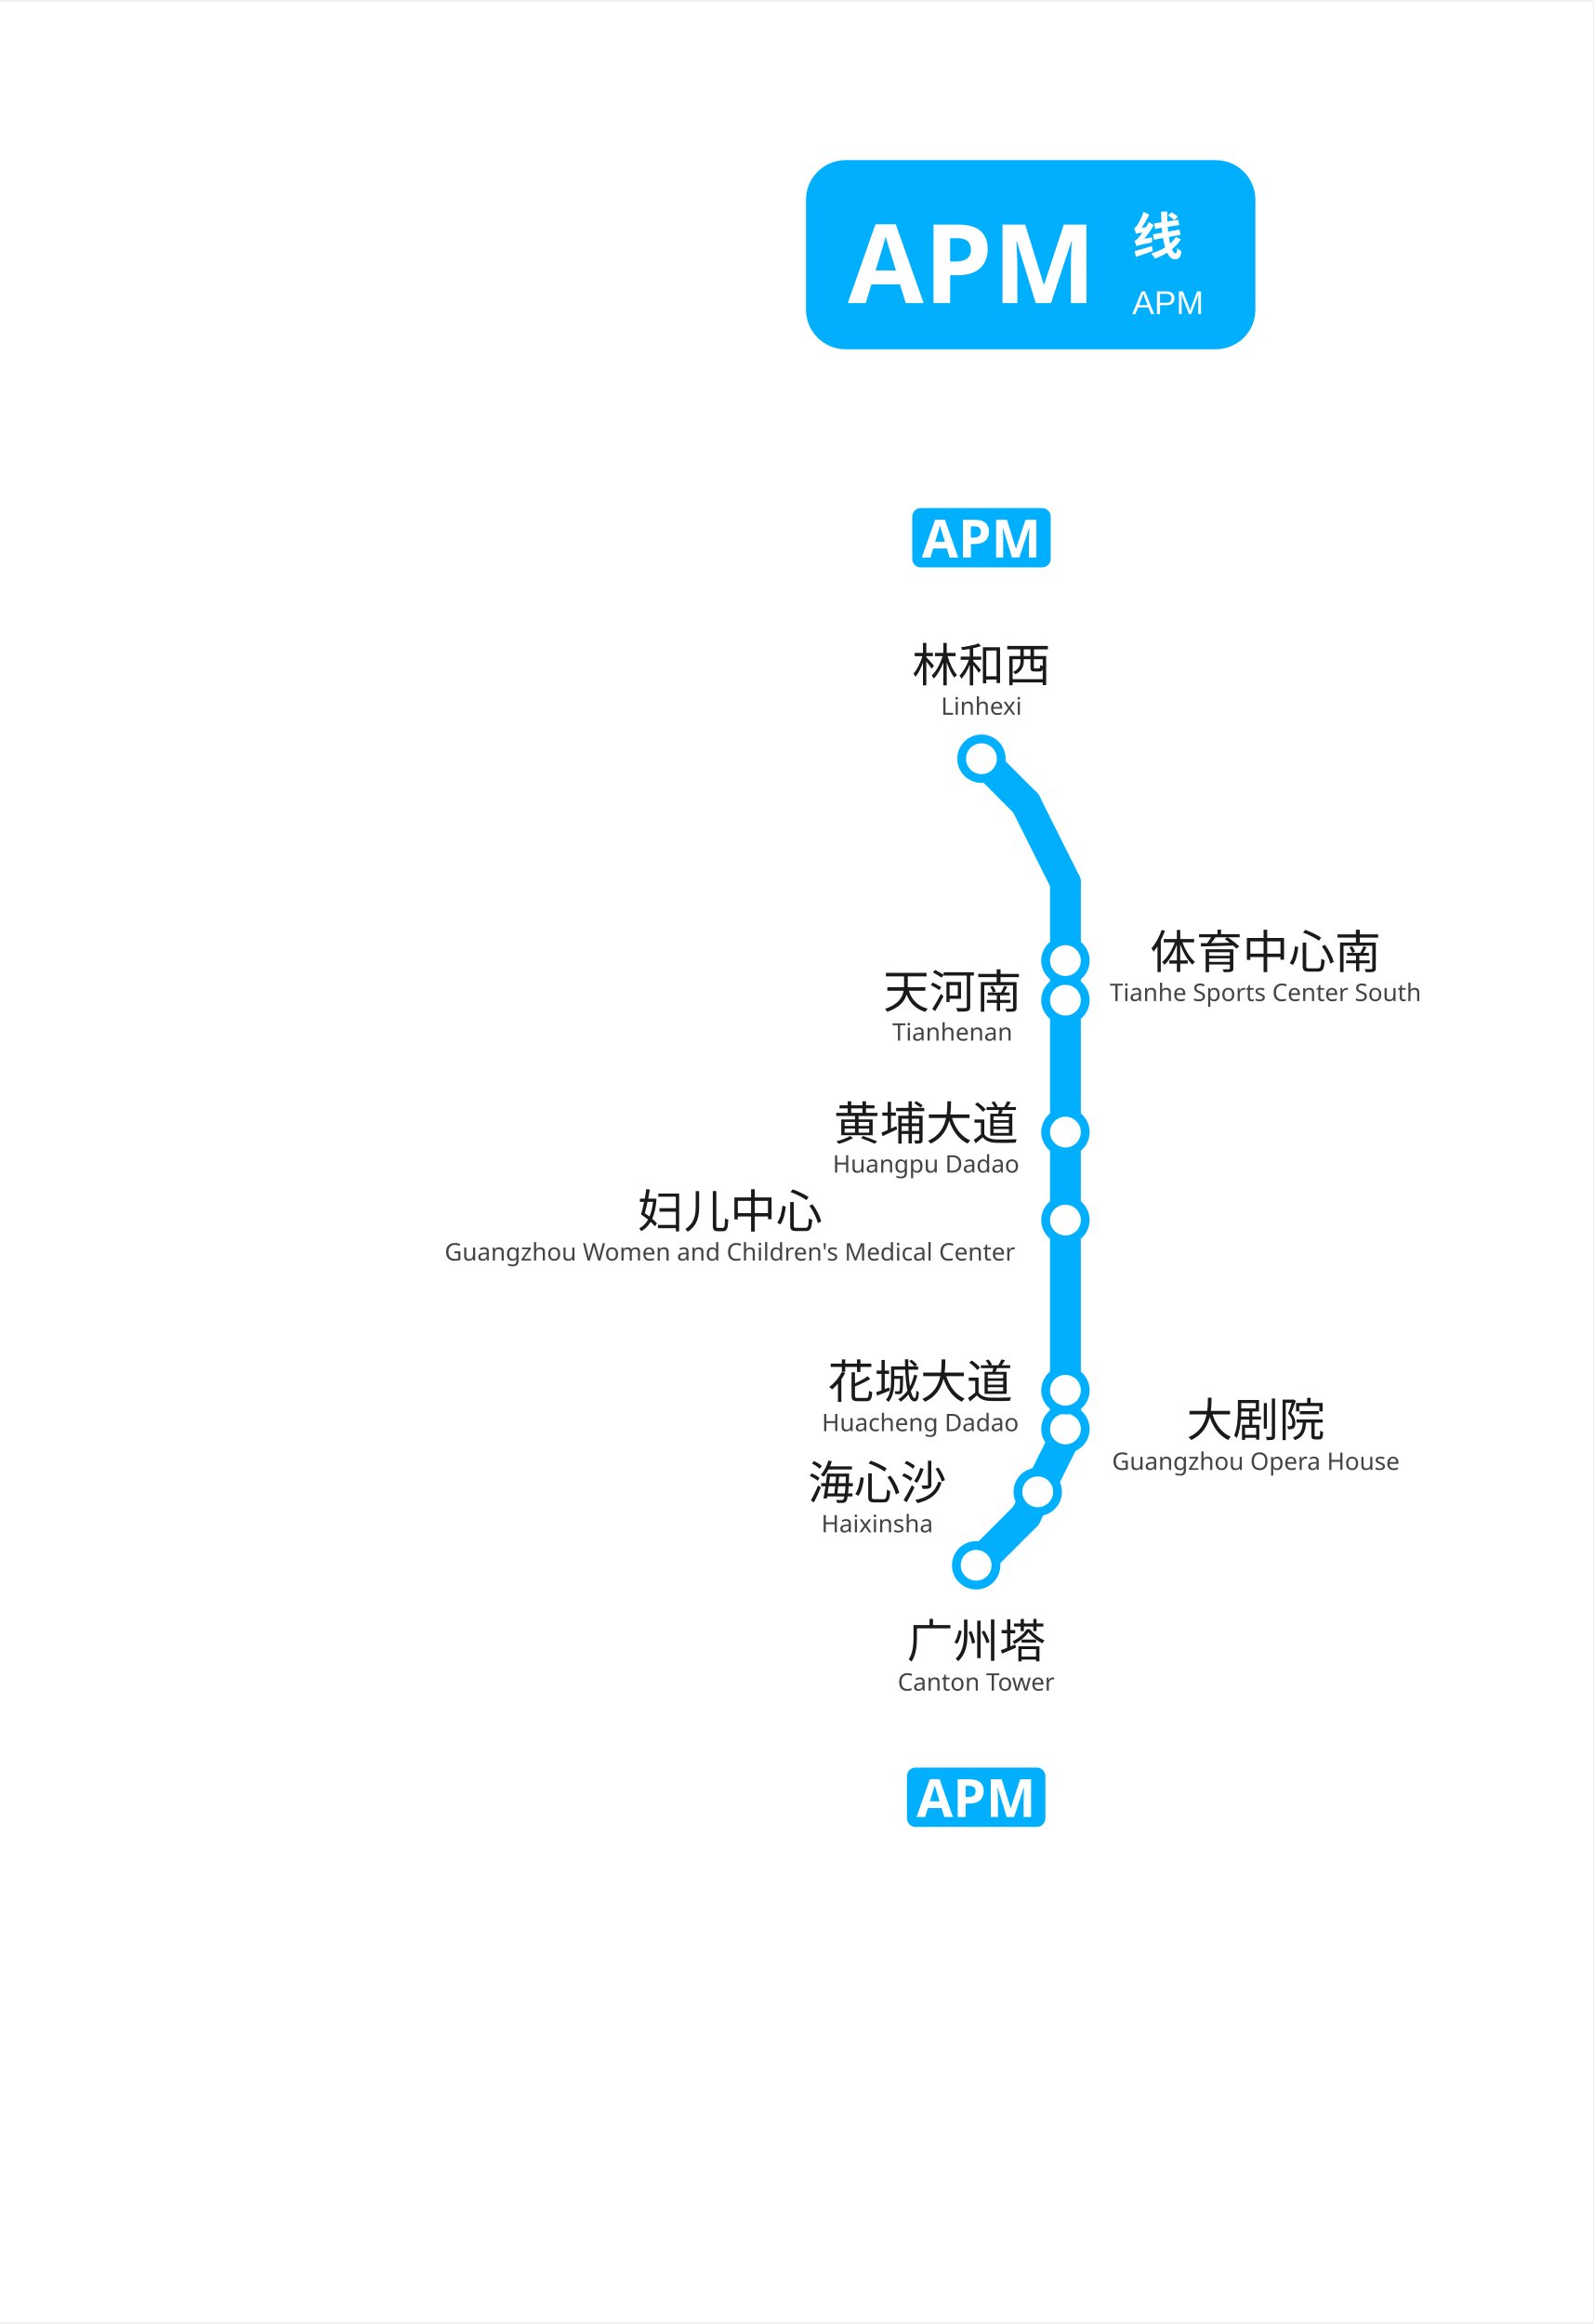
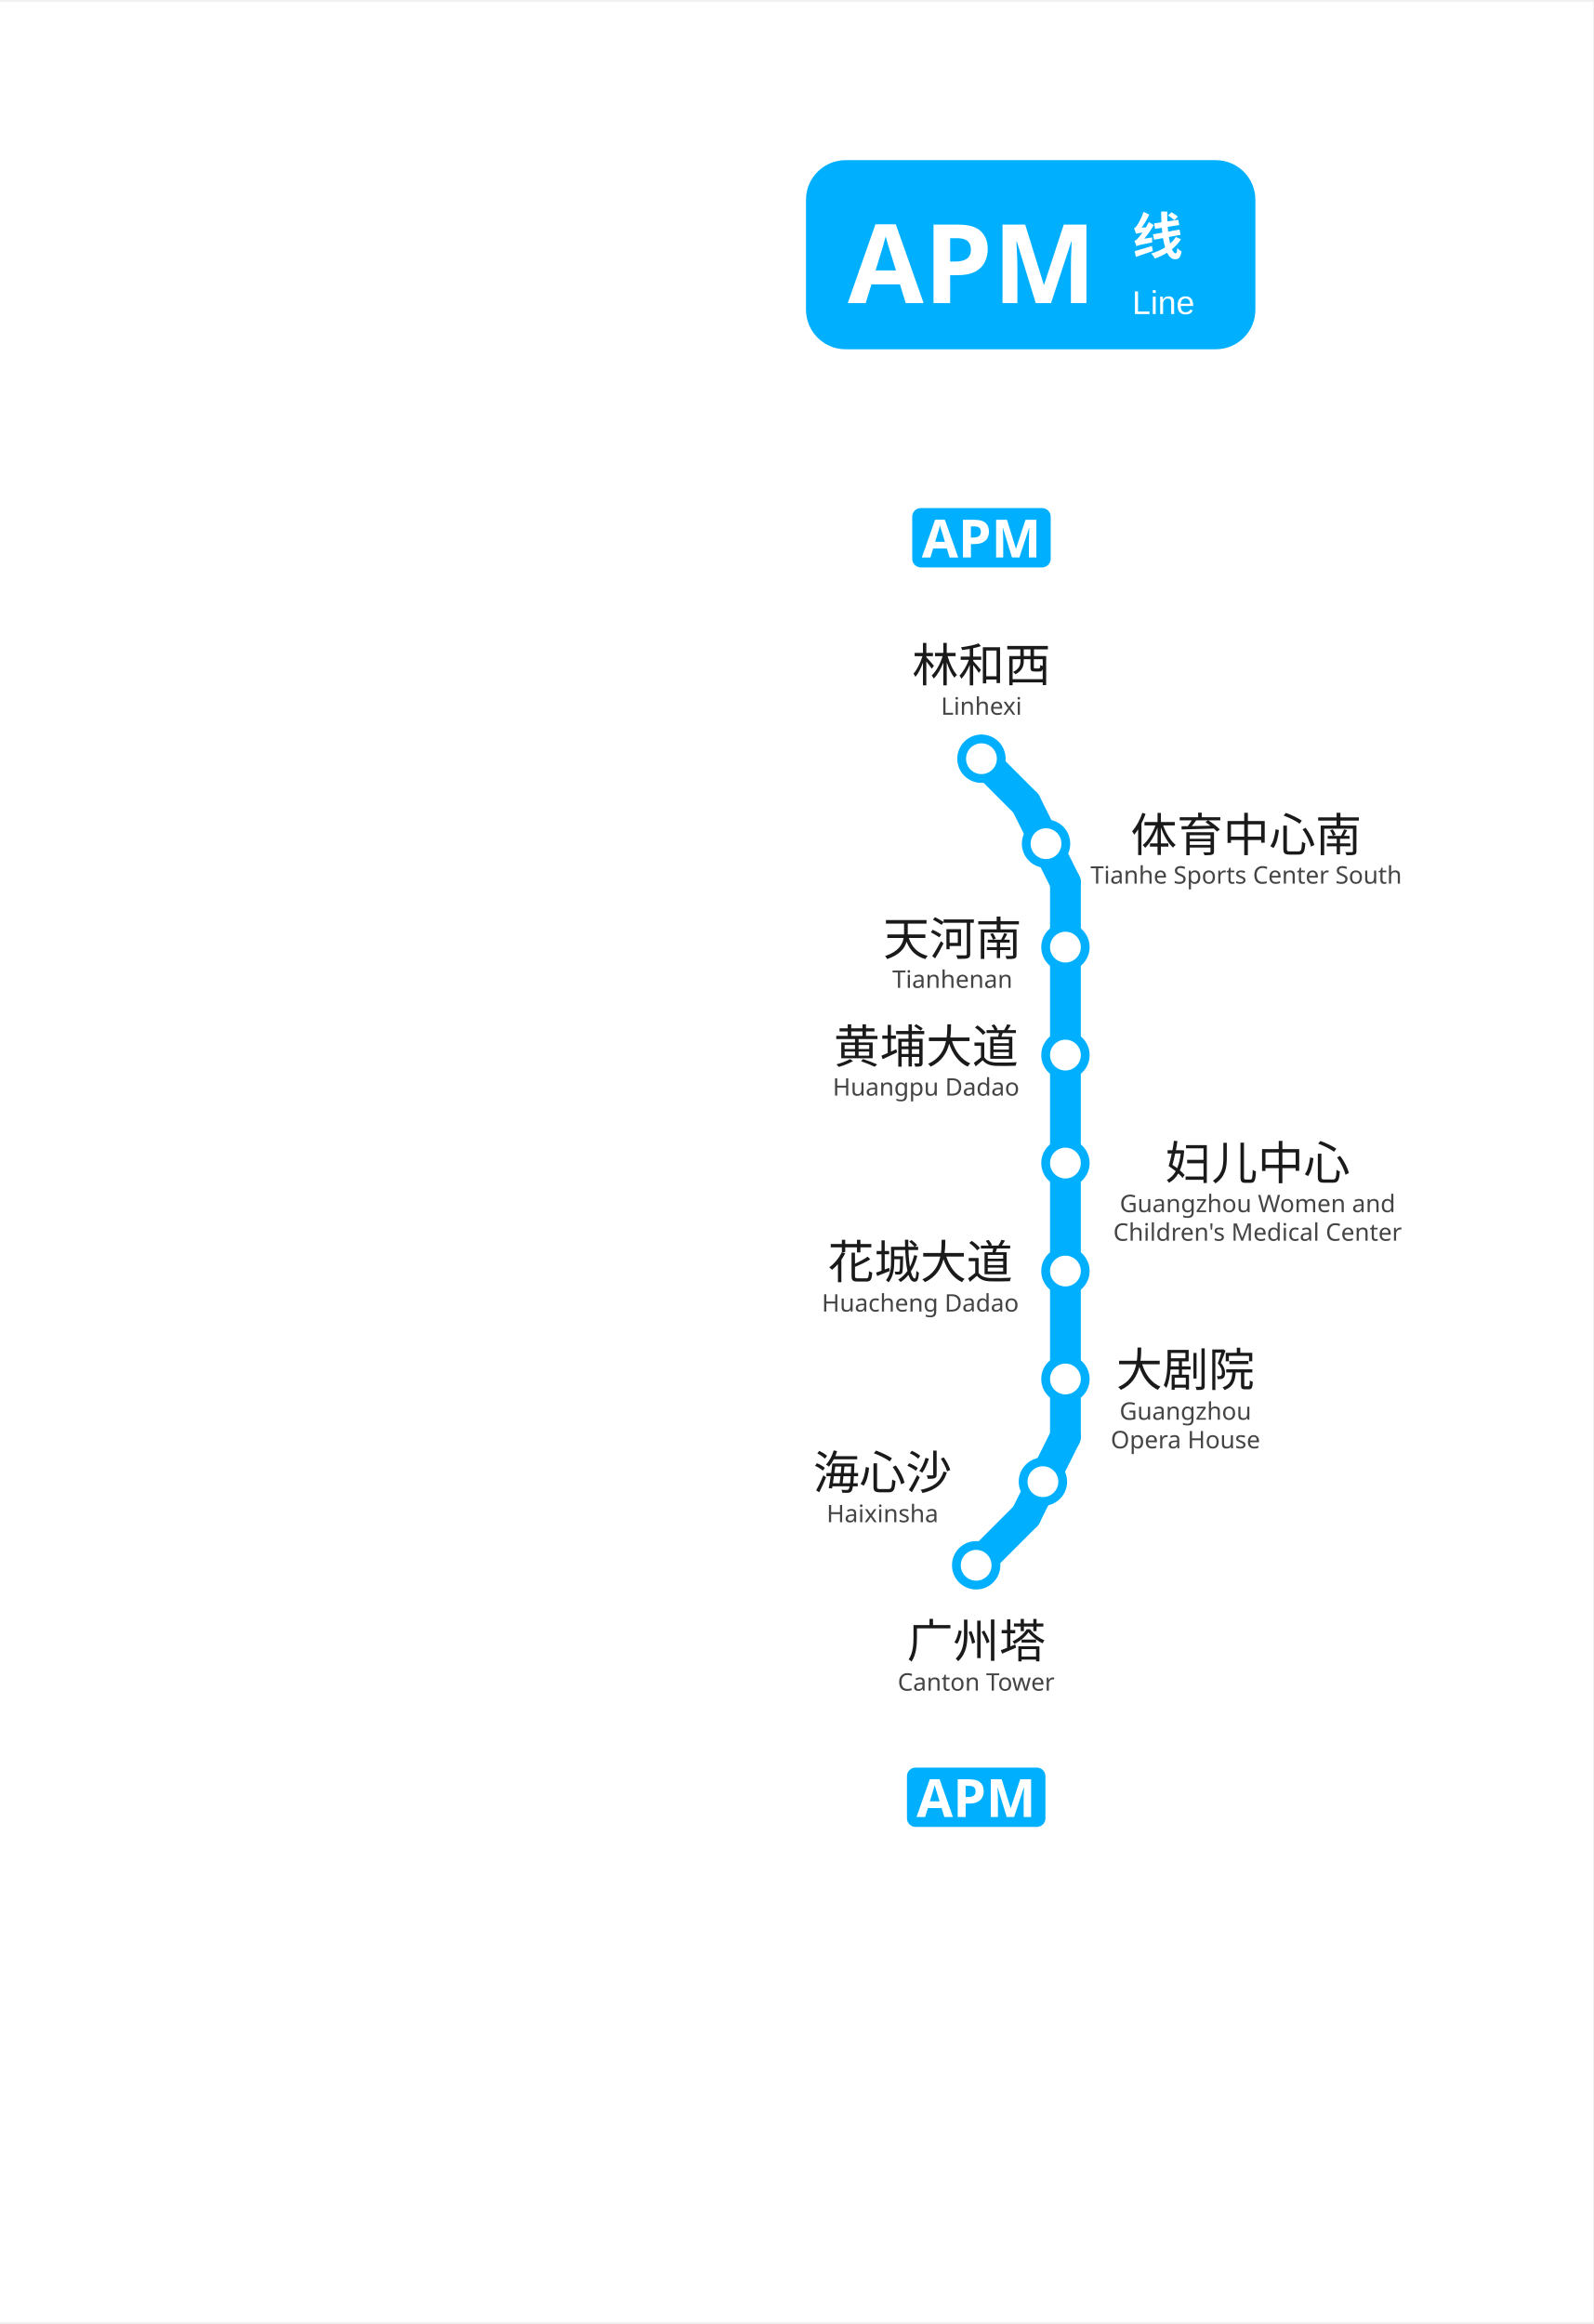
<svg xmlns="http://www.w3.org/2000/svg" viewBox="1445.2 738.0 362.3 527.6" data-pins="体育中心南,大剧院,天河南,妇儿中心,广州塔,林和西,海心沙,花城大道,黄埔大道" width="362" height="528">
  <rect x="1445.167" y="737.993" width="362.333" height="527.59" fill="#ffffff" />
  <g id="走廊">
    <line x1="1687.50" y1="938.25" x2="1687.50" y2="1064.25" style="fill:none;stroke:#00B0FF;stroke-width:7;stroke-linecap:round" />
    <line x1="1678.50" y1="920.25" x2="1668.38" y2="910.12" style="fill:none;stroke:#00B0FF;stroke-width:7;stroke-linecap:round" />
    <line x1="1678.50" y1="1082.25" x2="1667.25" y2="1093.50" style="fill:none;stroke:#00B0FF;stroke-width:7;stroke-linecap:round" />
    <line x1="1687.50" y1="938.25" x2="1678.50" y2="920.25" style="fill:none;stroke:#00B0FF;stroke-width:7;stroke-linecap:round" />
    <line x1="1687.50" y1="1064.25" x2="1678.50" y2="1082.25" style="fill:none;stroke:#00B0FF;stroke-width:7;stroke-linecap:round" />
  </g>
  <g id="站圆">
-     <circle cx="1667.2" cy="1093.5" r="4.5" data-nm="广州塔" style="fill:#FFFFFF;stroke:#00B0FF;stroke-width:2" />
-     <circle cx="1681.2" cy="1076.8" r="4.5" data-nm="海心沙" style="fill:#FFFFFF;stroke:#00B0FF;stroke-width:2" />
-     <circle cx="1687.5" cy="1062.5" r="4.5" data-nm="大剧院" style="fill:#FFFFFF;stroke:#00B0FF;stroke-width:2" />
-     <circle cx="1687.5" cy="1053.7" r="4.5" data-nm="花城大道" style="fill:#FFFFFF;stroke:#00B0FF;stroke-width:2" />
-     <circle cx="1687.5" cy="1015.0" r="4.5" data-nm="妇儿中心" style="fill:#FFFFFF;stroke:#00B0FF;stroke-width:2" />
-     <circle cx="1687.5" cy="995.0" r="4.5" data-nm="黄埔大道" style="fill:#FFFFFF;stroke:#00B0FF;stroke-width:2" />
-     <circle cx="1687.5" cy="965.0" r="4.5" data-nm="天河南" style="fill:#FFFFFF;stroke:#00B0FF;stroke-width:2" />
-     <circle cx="1687.5" cy="956.0" r="4.5" data-nm="体育中心南" style="fill:#FFFFFF;stroke:#00B0FF;stroke-width:2" />
-     <circle cx="1668.4" cy="910.1" r="4.5" data-nm="林和西" style="fill:#FFFFFF;stroke:#00B0FF;stroke-width:2" />
+     <circle cx="1667.20" cy="1093.50" r="4.5" data-nm="广州塔" style="fill:#FFFFFF;stroke:#00B0FF;stroke-width:2" />
+     <circle cx="1682.38" cy="1074.49" r="4.5" data-nm="海心沙" style="fill:#FFFFFF;stroke:#00B0FF;stroke-width:2" />
+     <circle cx="1687.50" cy="1051.14" r="4.5" data-nm="大剧院" style="fill:#FFFFFF;stroke:#00B0FF;stroke-width:2" />
+     <circle cx="1687.50" cy="1026.59" r="4.5" data-nm="花城大道" style="fill:#FFFFFF;stroke:#00B0FF;stroke-width:2" />
+     <circle cx="1687.50" cy="1002.04" r="4.5" data-nm="妇儿中心" style="fill:#FFFFFF;stroke:#00B0FF;stroke-width:2" />
+     <circle cx="1687.50" cy="977.49" r="4.5" data-nm="黄埔大道" style="fill:#FFFFFF;stroke:#00B0FF;stroke-width:2" />
+     <circle cx="1687.50" cy="952.94" r="4.5" data-nm="天河南" style="fill:#FFFFFF;stroke:#00B0FF;stroke-width:2" />
+     <circle cx="1683.09" cy="929.42" r="4.5" data-nm="体育中心南" style="fill:#FFFFFF;stroke:#00B0FF;stroke-width:2" />
+     <circle cx="1668.40" cy="910.10" r="4.5" data-nm="林和西" style="fill:#FFFFFF;stroke:#00B0FF;stroke-width:2" />
  </g>
  <g id="线路徽标">
    <g data-badge="header" transform="translate(1628.5 774)" data-ink="#FFFFFF" data-box="1628.5,774.0,1730.7,817.0" data-chip="1628.5,774.0,1730.7,817.0">
      <rect x="0" y="0" width="102.2" height="43.0" rx="9.0" fill="#00B0FF" />
      <text x="9.5" y="32.5" font-family="'Microsoft YaHei', sans-serif" font-size="25" font-weight="bold" fill="#FFFFFF">APM</text>
      <text x="74.2" y="21.5" font-family="'Microsoft YaHei', sans-serif" font-size="11.5" font-weight="600" fill="#FFFFFF">线</text>
-       <text x="74.2" y="35.0" font-family="Arial, sans-serif" font-size="7.5" fill="#FFFFFF">APM</text>
+       <text x="74.2" y="35.0" font-family="Arial, sans-serif" font-size="7.5" fill="#FFFFFF">Line</text>
    </g>
    <g data-badge="chip" transform="translate(1651.46 1139.5)" data-box="1651.5,1139.5,1682.9,1153.0">
      <path d="M29.54 13.49h-27.59c-1.07 0 -1.95 -0.88 -1.95 -1.95v-9.59c0 -1.07 0.88 -1.95 1.95 -1.95h27.59c1.07 0 1.95 0.88 1.95 1.95v9.59C31.49 12.61 30.61 13.49 29.54 13.49z" fill="#00B0FF" />
      <path d="M8.5 11.24l-0.62 -2.04h-3.12l-0.62 2.04h-1.96l3.02 -8.6h2.22l3.04 8.6H8.5zM7.44 7.68l-0.62 -1.99c-0.04 -0.14 -0.09 -0.31 -0.16 -0.52s-0.13 -0.42 -0.19 -0.64s-0.12 -0.4 -0.16 -0.56c-0.04 0.16 -0.09 0.36 -0.16 0.59c-0.07 0.24 -0.13 0.46 -0.19 0.67s-0.11 0.36 -0.14 0.45l-0.61 1.99H7.44z" fill="#FFFFFF" />
      <path d="M14.27 2.67c1.1 0 1.91 0.24 2.42 0.71c0.51 0.48 0.76 1.13 0.76 1.96c0 0.5 -0.1 0.97 -0.31 1.4c-0.21 0.43 -0.55 0.78 -1.04 1.04c-0.48 0.26 -1.14 0.4 -1.97 0.4h-0.78v3.05h-1.81v-8.57H14.27zM14.17 4.16h-0.83v2.54h0.6c0.51 0 0.92 -0.1 1.22 -0.31s0.45 -0.53 0.45 -0.99C15.61 4.58 15.13 4.16 14.17 4.16z" fill="#FFFFFF" />
      <path d="M22.69 11.24l-2.06 -6.72h-0.05c0.01 0.16 0.02 0.4 0.04 0.72s0.03 0.66 0.05 1.03s0.02 0.7 0.02 0.98v3.98h-1.62v-8.57h2.47l2.03 6.55h0.04l2.15 -6.55h2.47v8.57h-1.69v-4.06c0 -0.27 0.01 -0.58 0.02 -0.94c0.01 -0.35 0.02 -0.69 0.04 -1c0.01 -0.32 0.02 -0.55 0.03 -0.71h-0.05l-2.21 6.71H22.69z" fill="#FFFFFF" />
    </g>
    <g data-badge="chip" transform="translate(1652.66 853.11)" data-box="1652.7,853.1,1684.1,866.6">
      <path d="M29.54 13.49h-27.59c-1.07 0 -1.95 -0.88 -1.95 -1.95v-9.59c0 -1.07 0.88 -1.95 1.95 -1.95h27.59c1.07 0 1.95 0.88 1.95 1.95v9.59C31.49 12.61 30.61 13.49 29.54 13.49z" fill="#00B0FF" />
      <path d="M8.5 11.24l-0.62 -2.04h-3.12l-0.62 2.04h-1.96l3.02 -8.6h2.22l3.04 8.6H8.5zM7.44 7.68l-0.62 -1.99c-0.04 -0.14 -0.09 -0.31 -0.16 -0.52s-0.13 -0.42 -0.19 -0.64s-0.12 -0.4 -0.16 -0.56c-0.04 0.16 -0.09 0.36 -0.16 0.59c-0.07 0.24 -0.13 0.46 -0.19 0.67s-0.11 0.36 -0.14 0.45l-0.61 1.99H7.44z" fill="#FFFFFF" />
      <path d="M14.27 2.67c1.1 0 1.91 0.24 2.42 0.71c0.51 0.48 0.76 1.13 0.76 1.96c0 0.5 -0.1 0.97 -0.31 1.4c-0.21 0.43 -0.55 0.78 -1.04 1.04c-0.48 0.26 -1.14 0.4 -1.97 0.4h-0.78v3.05h-1.81v-8.57H14.27zM14.17 4.16h-0.83v2.54h0.6c0.51 0 0.92 -0.1 1.22 -0.31s0.45 -0.53 0.45 -0.99C15.61 4.58 15.13 4.16 14.17 4.16z" fill="#FFFFFF" />
      <path d="M22.69 11.24l-2.06 -6.72h-0.05c0.01 0.16 0.02 0.4 0.04 0.72s0.03 0.66 0.05 1.03s0.02 0.7 0.02 0.98v3.98h-1.62v-8.57h2.47l2.03 6.55h0.04l2.15 -6.55h2.47v8.57h-1.69v-4.06c0 -0.27 0.01 -0.58 0.02 -0.94c0.01 -0.35 0.02 -0.69 0.04 -1c0.01 -0.32 0.02 -0.55 0.03 -0.71h-0.05l-2.21 6.71H22.69z" fill="#FFFFFF" />
    </g>
  </g>
  <g id="站名标注" font-family="'Microsoft YaHei', 'PingFang SC', sans-serif">
    <text x="1667.2" y="1114.5" text-anchor="middle" font-size="10.5" font-weight="500" fill="#1a1a1a">广州塔</text>
    <text x="1667.2" y="1122.0" text-anchor="middle" font-size="5.5" fill="#444444">Canton Tower</text>
-     <text x="1644.7" y="1078.5" text-anchor="middle" font-size="10.5" font-weight="500" fill="#1a1a1a">海心沙</text>
-     <text x="1644.7" y="1086.0" text-anchor="middle" font-size="5.5" fill="#444444">Haixinsha</text>
-     <text x="1730.8" y="1064.2" text-anchor="middle" font-size="10.5" font-weight="500" fill="#1a1a1a">大剧院</text>
-     <text x="1730.8" y="1071.8" text-anchor="middle" font-size="5.5" fill="#444444">Guangzhou Opera House</text>
-     <text x="1654.5" y="1055.5" text-anchor="middle" font-size="10.5" font-weight="500" fill="#1a1a1a">花城大道</text>
-     <text x="1654.5" y="1063.0" text-anchor="middle" font-size="5.5" fill="#444444">Huacheng Dadao</text>
-     <text x="1611.2" y="1016.8" text-anchor="middle" font-size="10.5" font-weight="500" fill="#1a1a1a">妇儿中心</text>
-     <text x="1611.2" y="1024.2" text-anchor="middle" font-size="5.5" fill="#444444">Guangzhou Women and Children's Medical Center</text>
-     <text x="1655.8" y="996.8" text-anchor="middle" font-size="10.5" font-weight="500" fill="#1a1a1a">黄埔大道</text>
-     <text x="1655.8" y="1004.2" text-anchor="middle" font-size="5.5" fill="#444444">Huangpu Dadao</text>
-     <text x="1661.8" y="966.8" text-anchor="middle" font-size="10.5" font-weight="500" fill="#1a1a1a">天河南</text>
-     <text x="1661.8" y="974.2" text-anchor="middle" font-size="5.5" fill="#444444">Tianhenan</text>
-     <text x="1733.0" y="957.8" text-anchor="middle" font-size="10.5" font-weight="500" fill="#1a1a1a">体育中心南</text>
-     <text x="1733.0" y="965.2" text-anchor="middle" font-size="5.5" fill="#444444">Tianhe Sports Center South</text>
+     <text x="1645.9" y="1076.2" text-anchor="middle" font-size="10.5" font-weight="500" fill="#1a1a1a">海心沙</text>
+     <text x="1645.9" y="1083.7" text-anchor="middle" font-size="5.5" fill="#444444">Haixinsha</text>
+     <text x="1714.8" y="1052.8" text-anchor="middle" font-size="10.5" font-weight="500" fill="#1a1a1a">大剧院</text>
+     <text x="1714.8" y="1060.4" text-anchor="middle" font-size="5.5" fill="#444444">Guangzhou</text>
+     <text x="1714.8" y="1066.9" text-anchor="middle" font-size="5.5" fill="#444444">Opera House</text>
+     <text x="1654.5" y="1028.3" text-anchor="middle" font-size="10.5" font-weight="500" fill="#1a1a1a">花城大道</text>
+     <text x="1654.5" y="1035.8" text-anchor="middle" font-size="5.5" fill="#444444">Huacheng Dadao</text>
+     <text x="1731.2" y="1005.8" text-anchor="middle" font-size="10.5" font-weight="500" fill="#1a1a1a">妇儿中心</text>
+     <text x="1731.2" y="1013.2" text-anchor="middle" font-size="5.5" fill="#444444">Guangzhou Women and</text>
+     <text x="1731.2" y="1019.7" text-anchor="middle" font-size="5.5" fill="#444444">Children's Medical Center</text>
+     <text x="1655.8" y="979.3" text-anchor="middle" font-size="10.5" font-weight="500" fill="#1a1a1a">黄埔大道</text>
+     <text x="1655.8" y="986.7" text-anchor="middle" font-size="5.5" fill="#444444">Huangpu Dadao</text>
+     <text x="1661.8" y="954.8" text-anchor="middle" font-size="10.5" font-weight="500" fill="#1a1a1a">天河南</text>
+     <text x="1661.8" y="962.2" text-anchor="middle" font-size="5.5" fill="#444444">Tianhenan</text>
+     <text x="1728.6" y="931.2" text-anchor="middle" font-size="10.5" font-weight="500" fill="#1a1a1a">体育中心南</text>
+     <text x="1728.6" y="938.5" text-anchor="middle" font-size="5.5" fill="#444444">Tianhe Sports Center South</text>
    <text x="1668.4" y="892.6" text-anchor="middle" font-size="10.5" font-weight="500" fill="#1a1a1a">林和西</text>
    <text x="1668.4" y="900.1" text-anchor="middle" font-size="5.5" fill="#444444">Linhexi</text>
  </g>
</svg>
